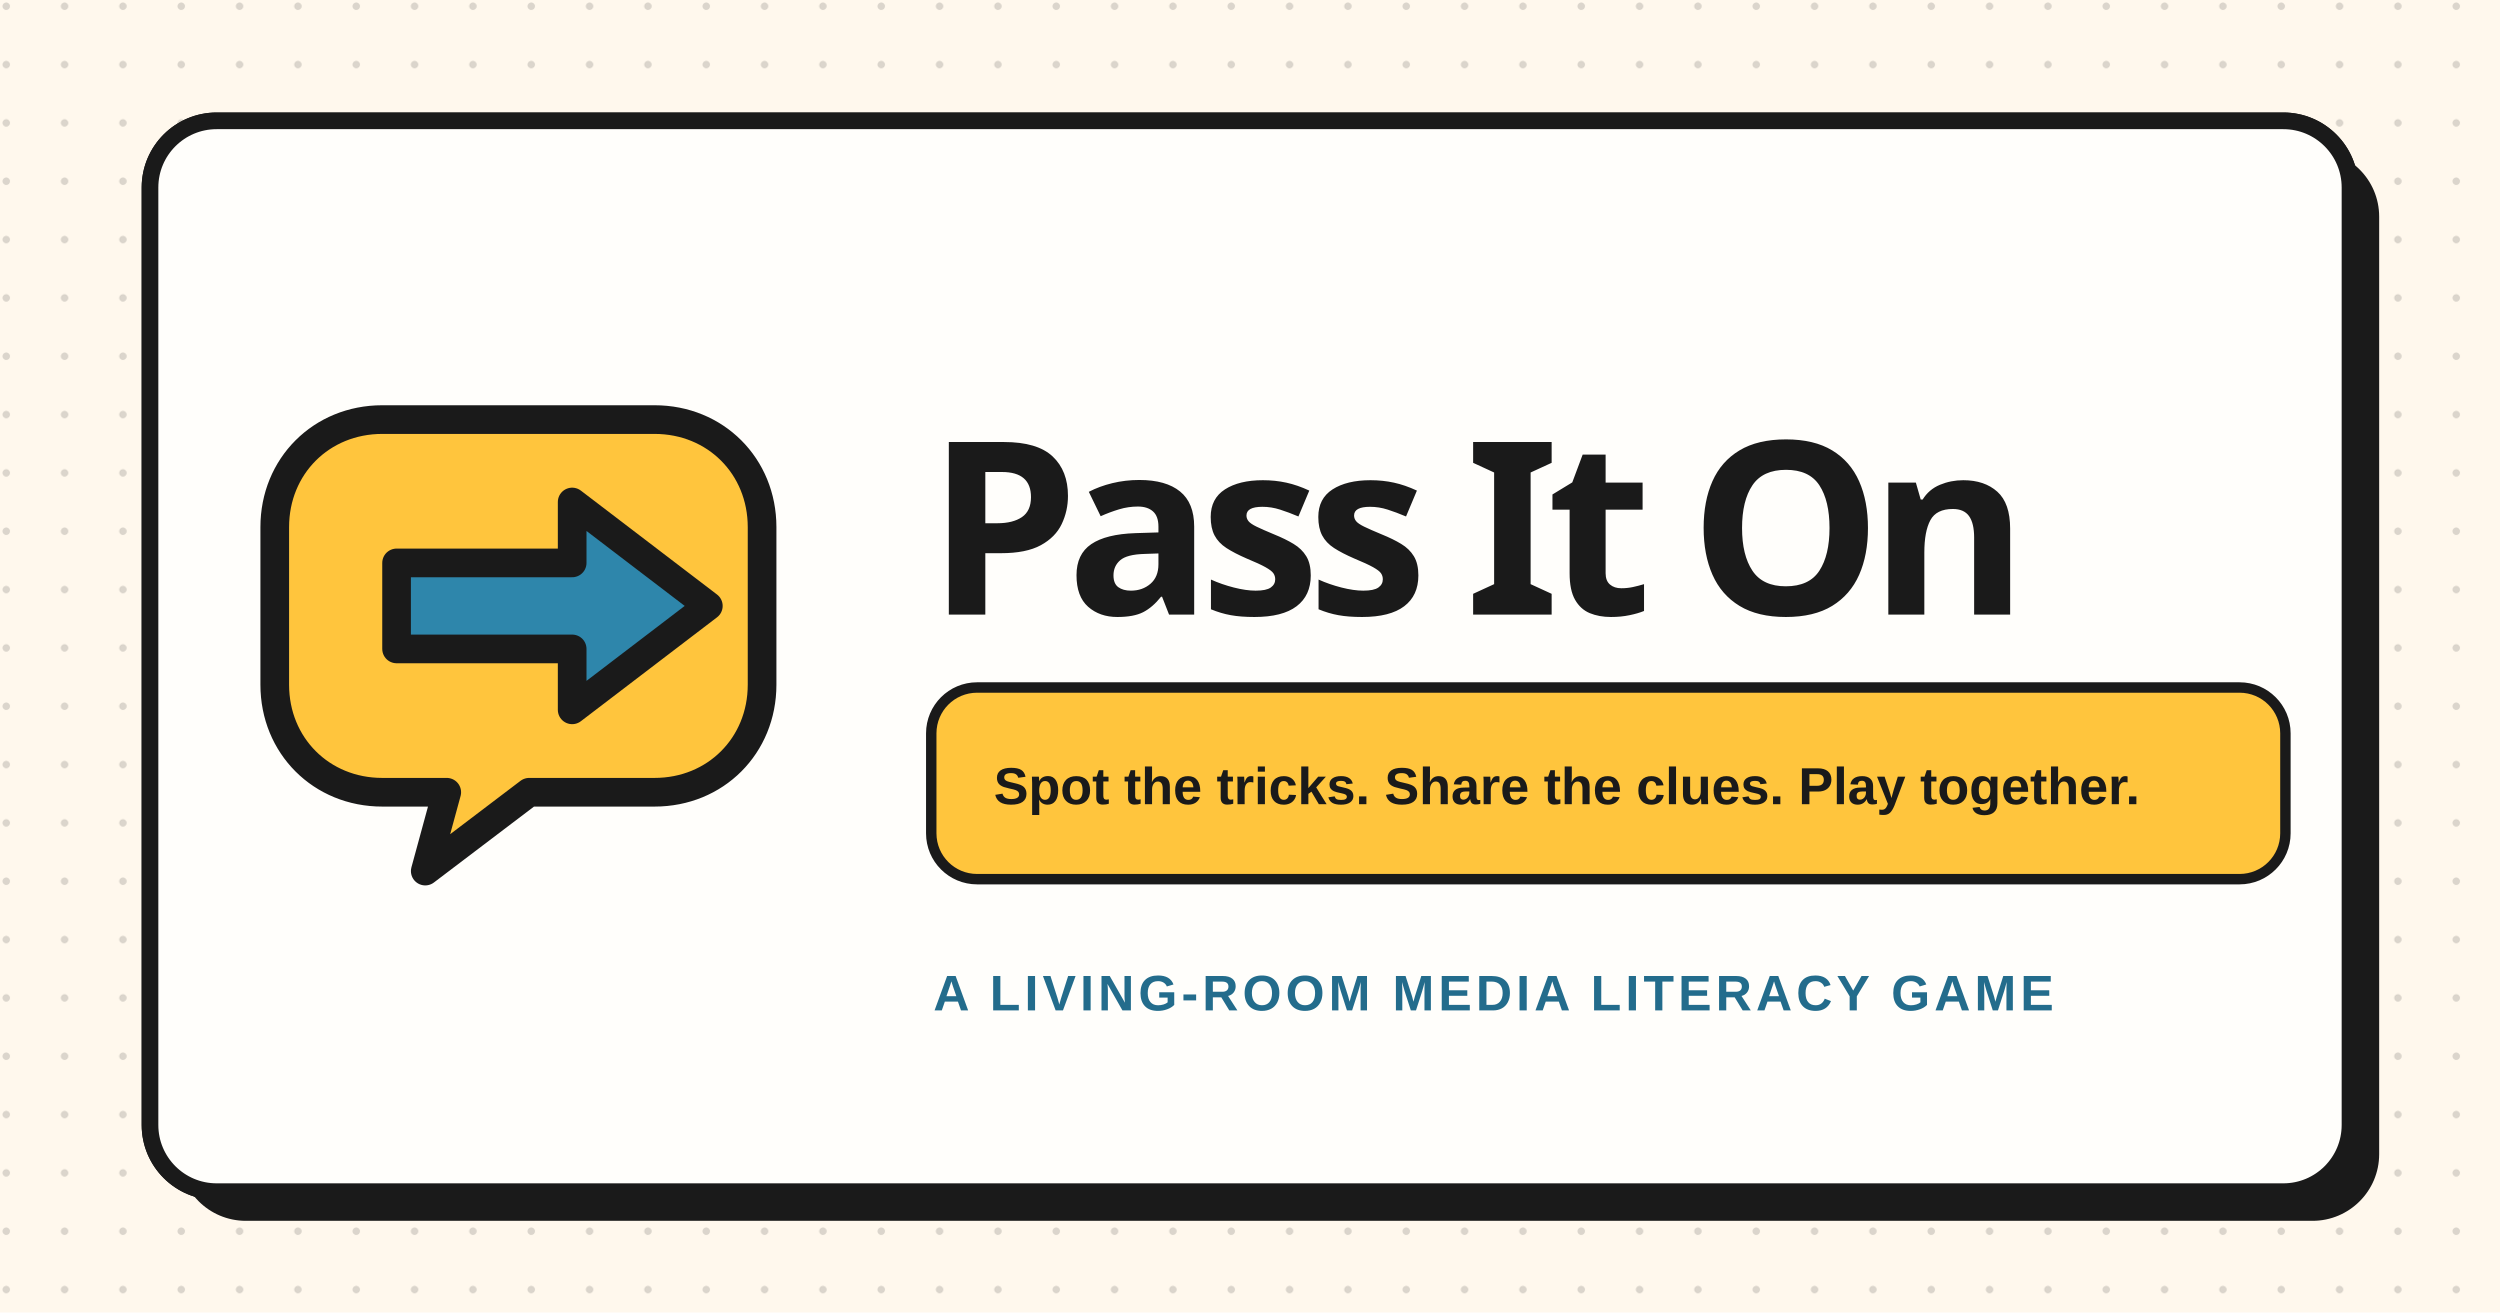
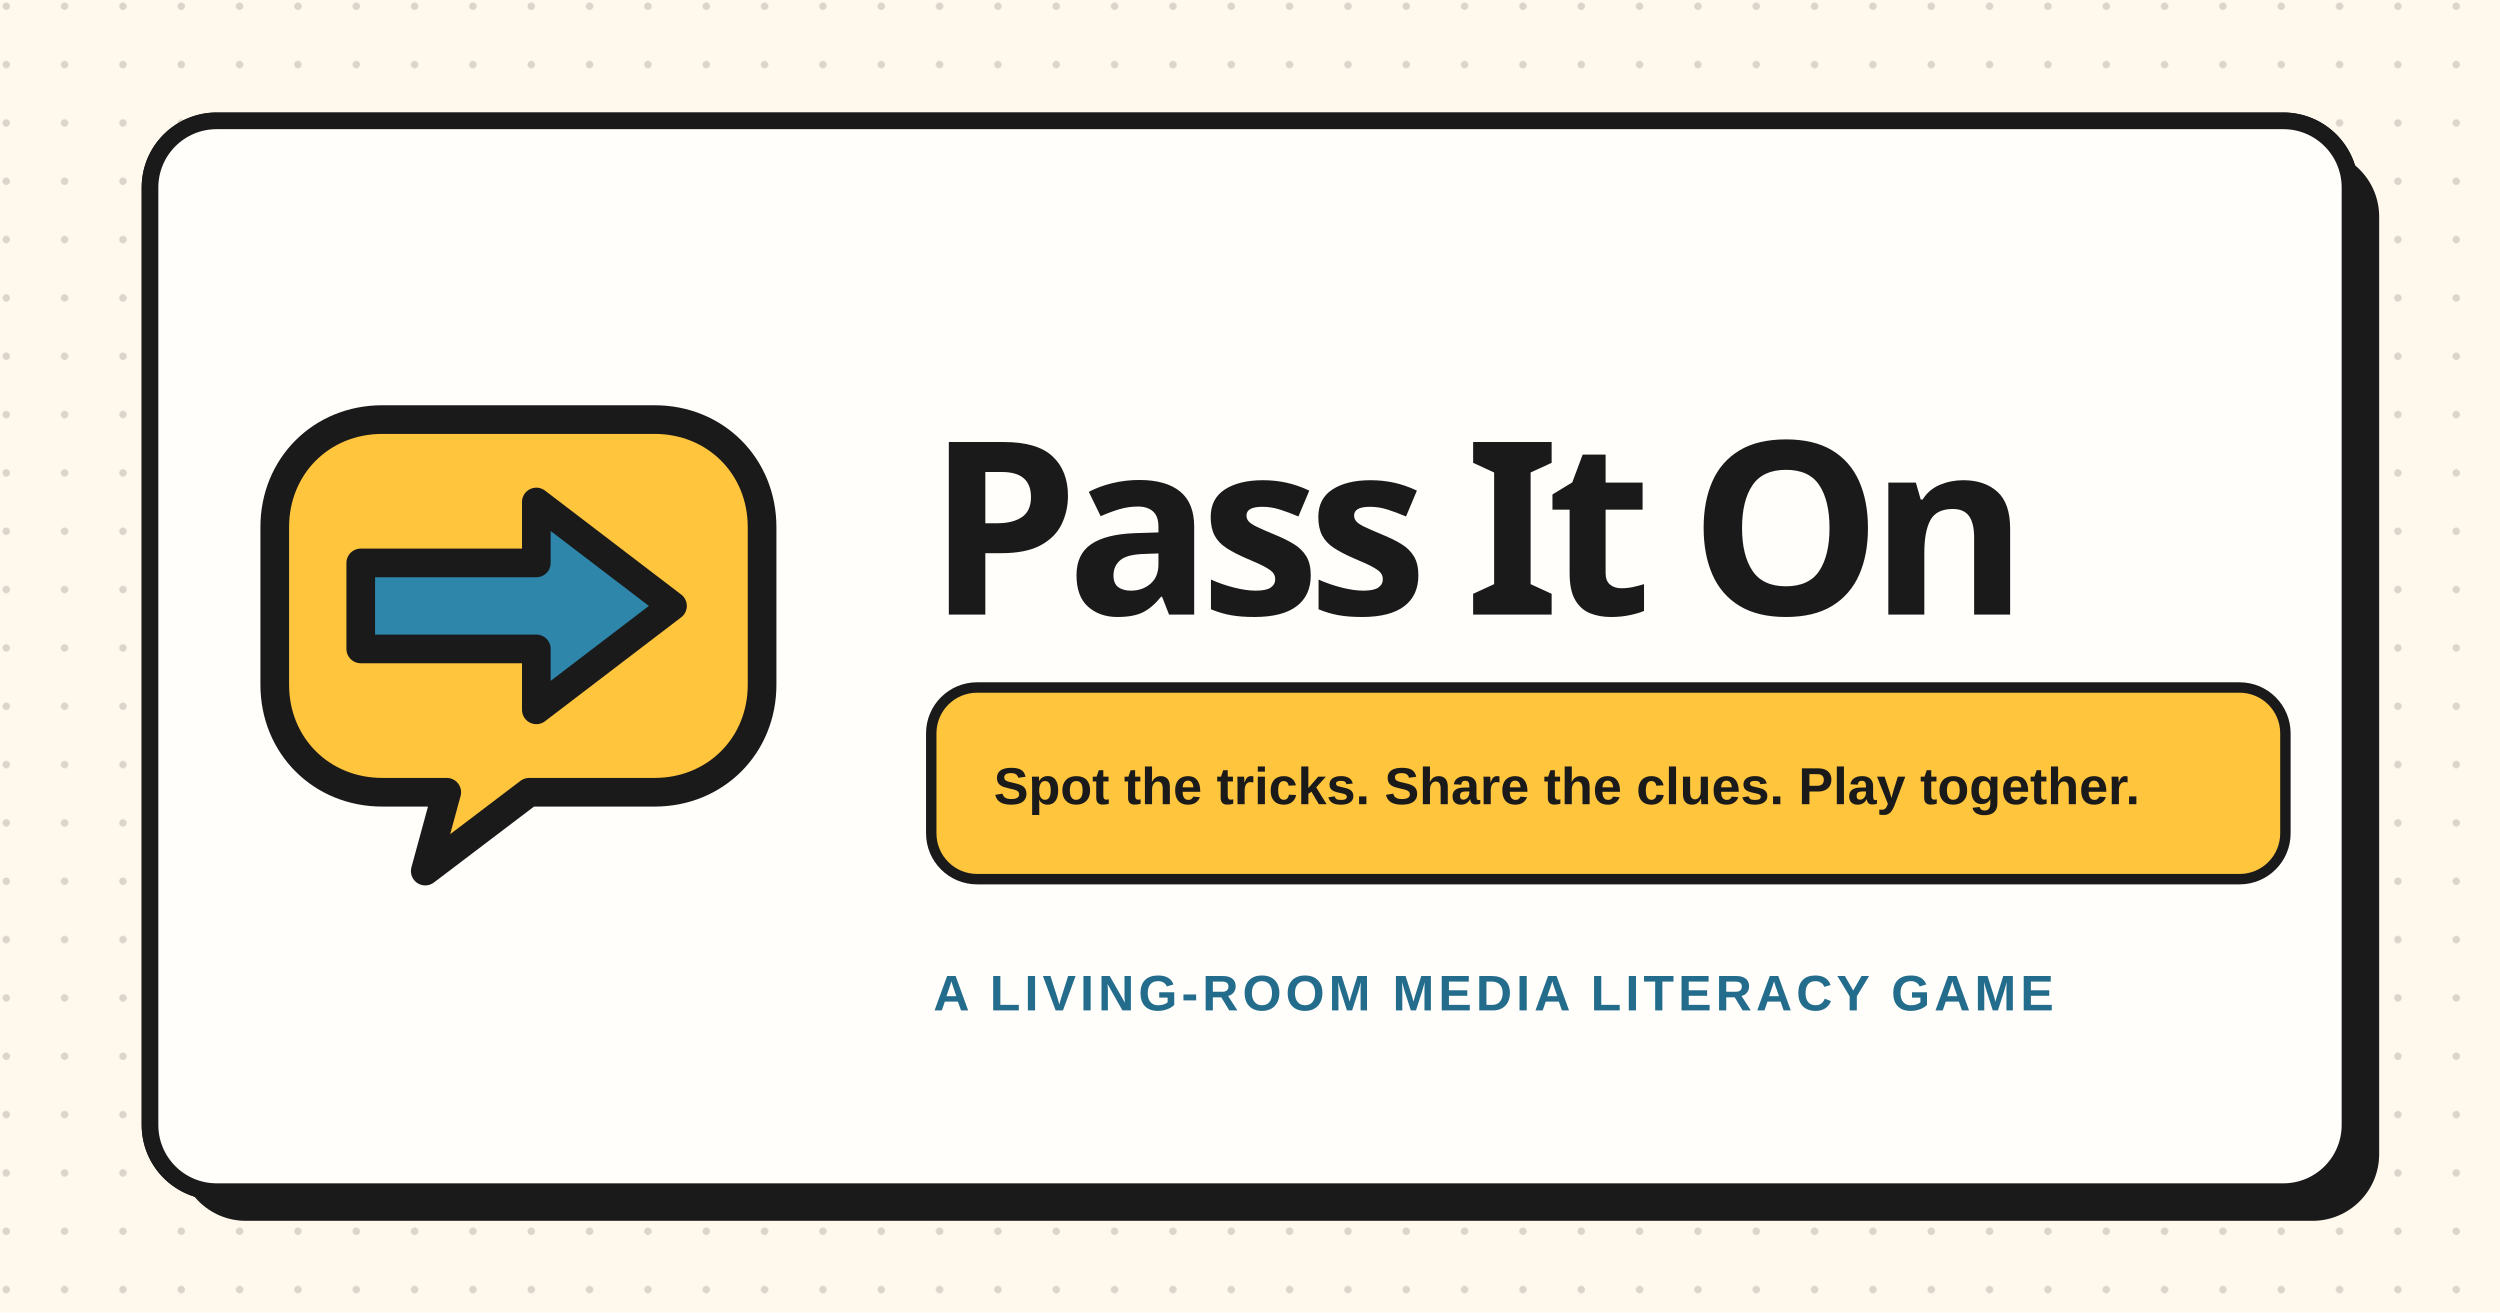
<svg xmlns="http://www.w3.org/2000/svg" width="1200" height="630" viewBox="0 0 1200 630" role="img" aria-labelledby="title desc">
  <defs>
    <pattern id="dots" width="28" height="28" patternUnits="userSpaceOnUse">
      <circle cx="3" cy="3" r="1.8" fill="#1A1A1A" opacity=".16" />
    </pattern>
  </defs>
  <rect width="1200" height="630" fill="#FFF8ED" />
  <rect width="1200" height="630" fill="url(#dots)" />
  <rect x="72" y="58" width="1056" height="514" rx="32" fill="#FFFEFB" stroke="#1A1A1A" stroke-width="8" />
  <rect x="86" y="72" width="1056" height="514" rx="32" fill="#1A1A1A" />
  <rect x="72" y="58" width="1056" height="514" rx="32" fill="#FFFEFB" stroke="#1A1A1A" stroke-width="8" />
  <g transform="translate(125 167) scale(1.72)">
    <path d="M34 20h76c17 0 30 13 30 30v44c0 17-13 30-30 30H75l-29 22 6-22H34C17 124 4 111 4 94V50c0-17 13-30 30-30Z" fill="#FFC53D" stroke="#1A1A1A" stroke-width="8" stroke-linejoin="round" />
-     <path d="M38 60h49V43l38 29-38 29V84H38Z" fill="#2E86AB" stroke="#1A1A1A" stroke-width="8" stroke-linecap="round" stroke-linejoin="round" />
+     <path d="M28 60h49V43l38 29-38 29V84H28Z" fill="#2E86AB" stroke="#1A1A1A" stroke-width="8" stroke-linecap="round" stroke-linejoin="round" />
  </g>
  <text x="445" y="295" fill="#1A1A1A" font-family="Fredoka, Arial Rounded MT Bold, sans-serif" font-size="116" font-weight="700" letter-spacing="-6">Pass It On</text>
  <rect x="447" y="330" width="650" height="92" rx="22" fill="#FFC53D" stroke="#1A1A1A" stroke-width="5" />
  <text x="477" y="386" fill="#1A1A1A" font-family="Space Grotesk, Arial, sans-serif" font-size="25" font-weight="600">Spot the tricks. Share the clues. Play together.</text>
  <text x="448" y="485" fill="#236C8C" font-family="Space Grotesk, Arial, sans-serif" font-size="24" font-weight="700" letter-spacing="2">A LIVING-ROOM MEDIA LITERACY GAME</text>
</svg>
